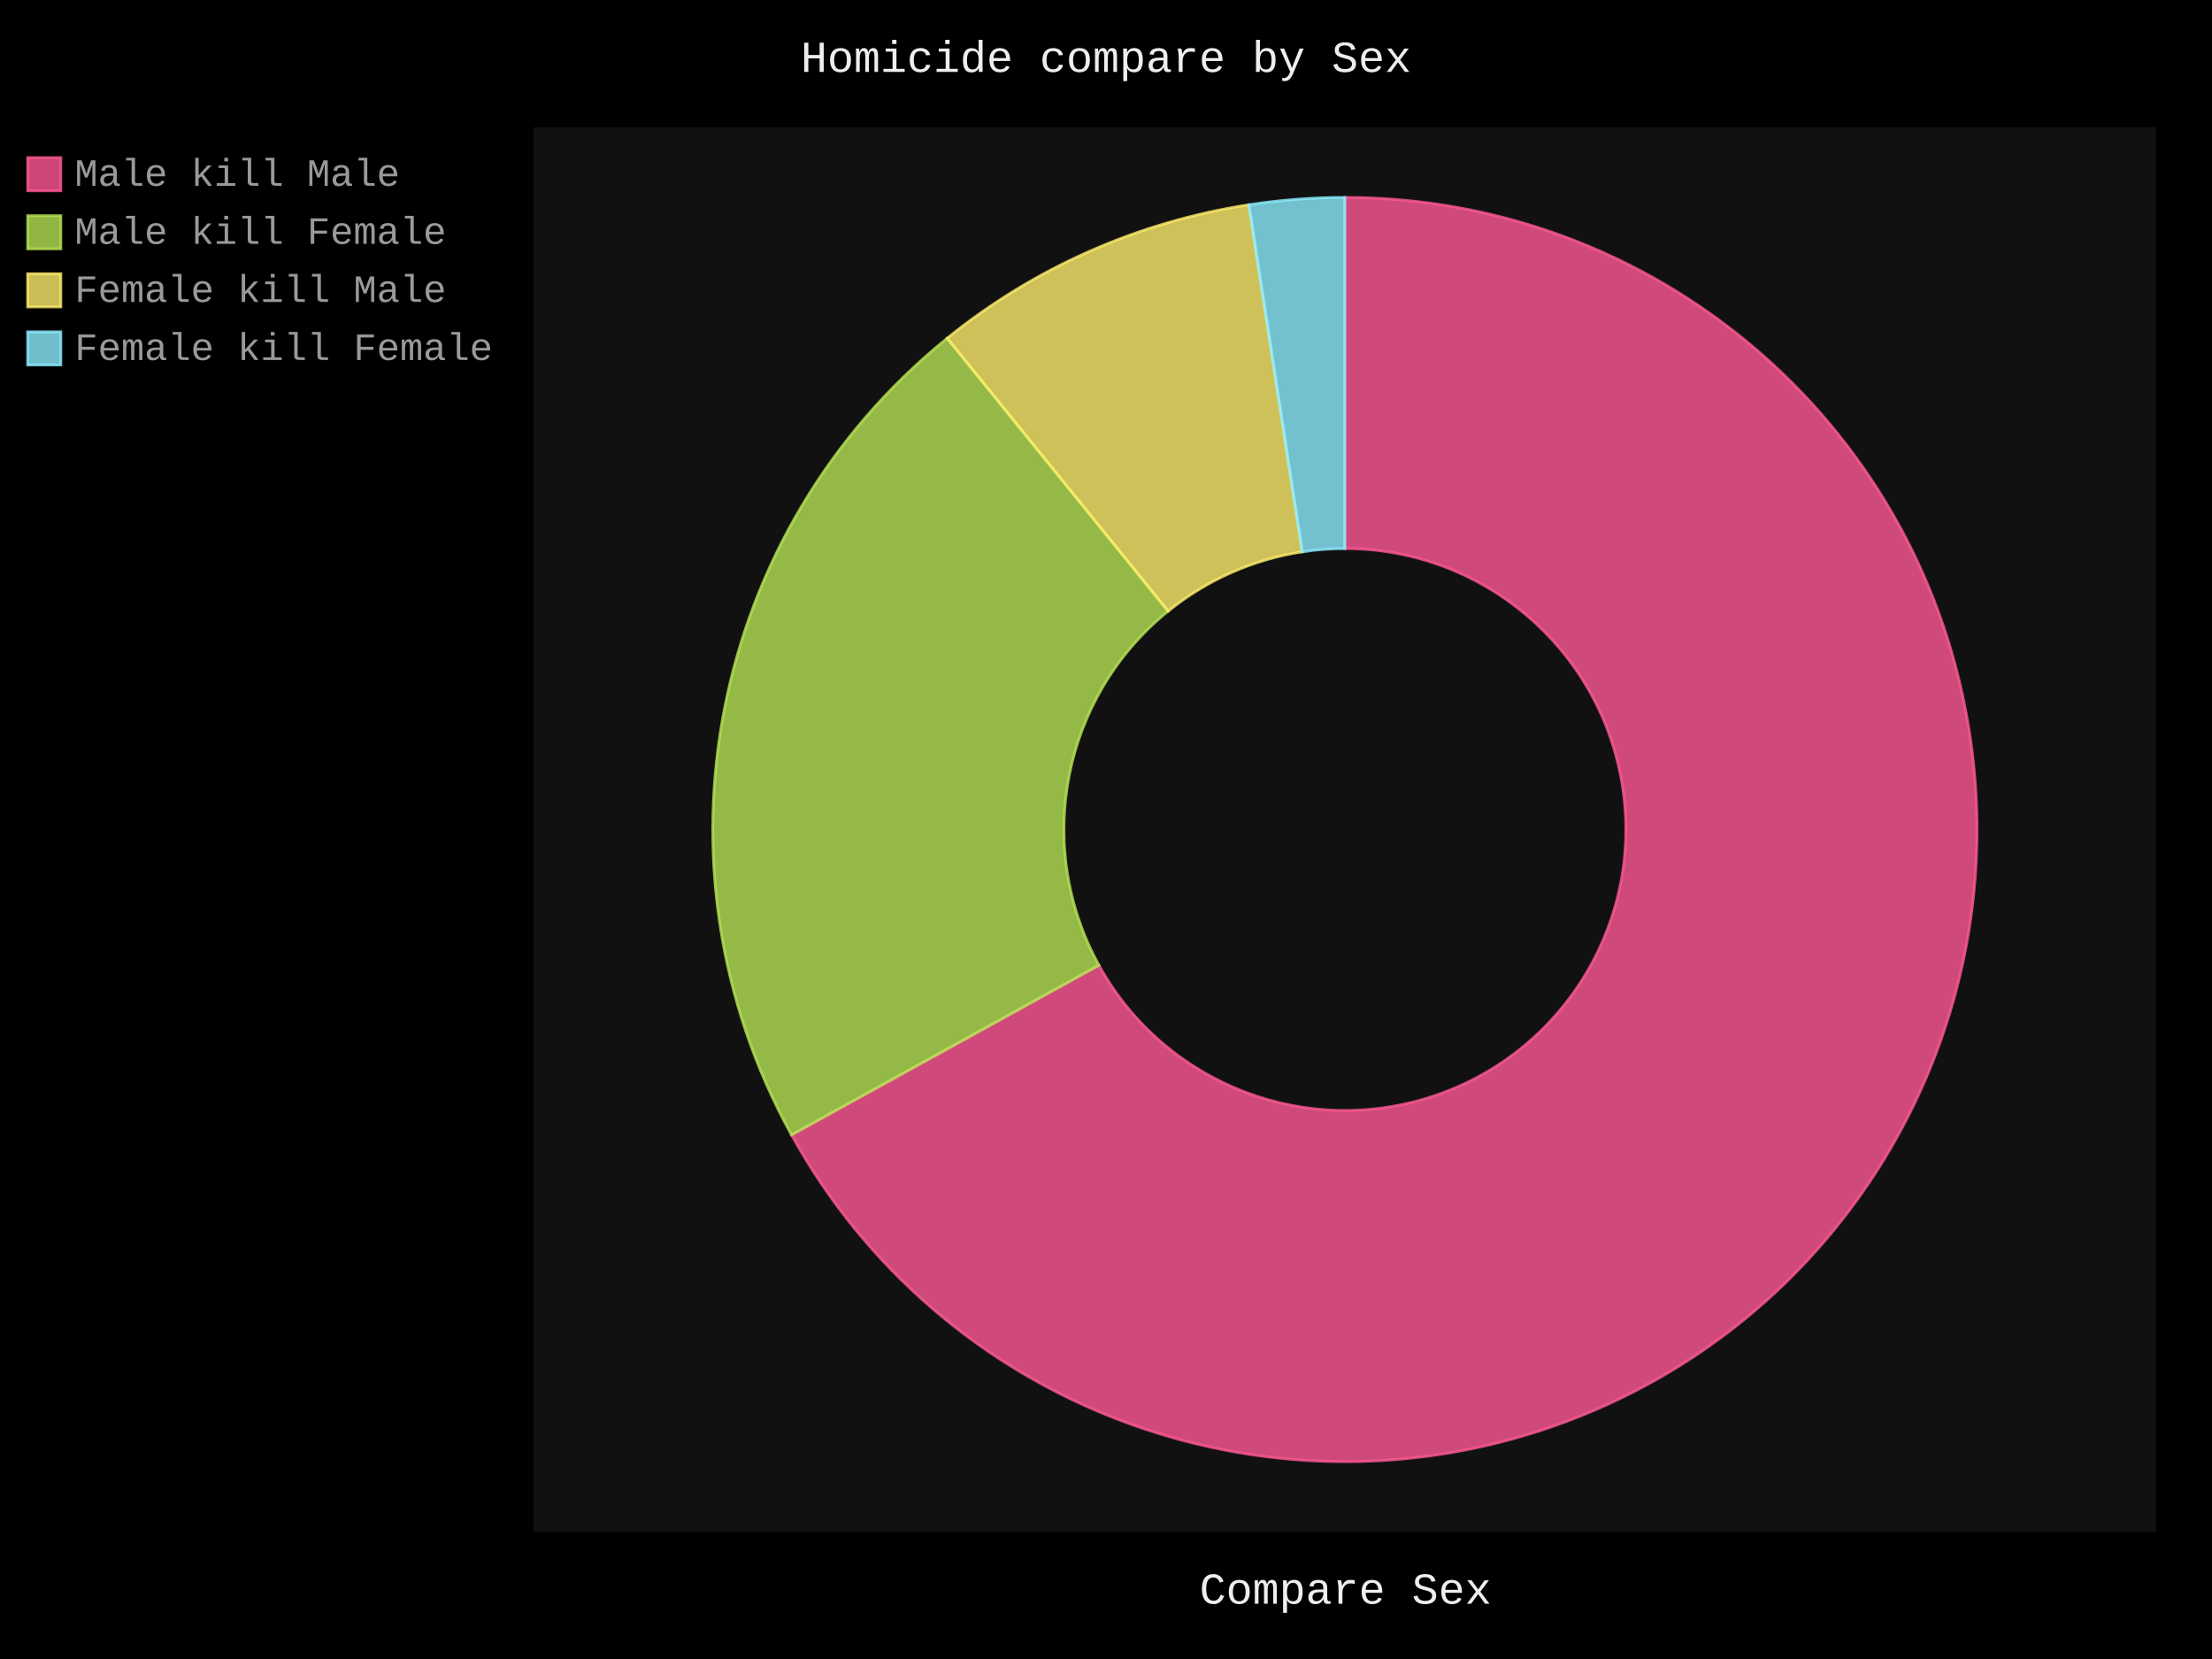
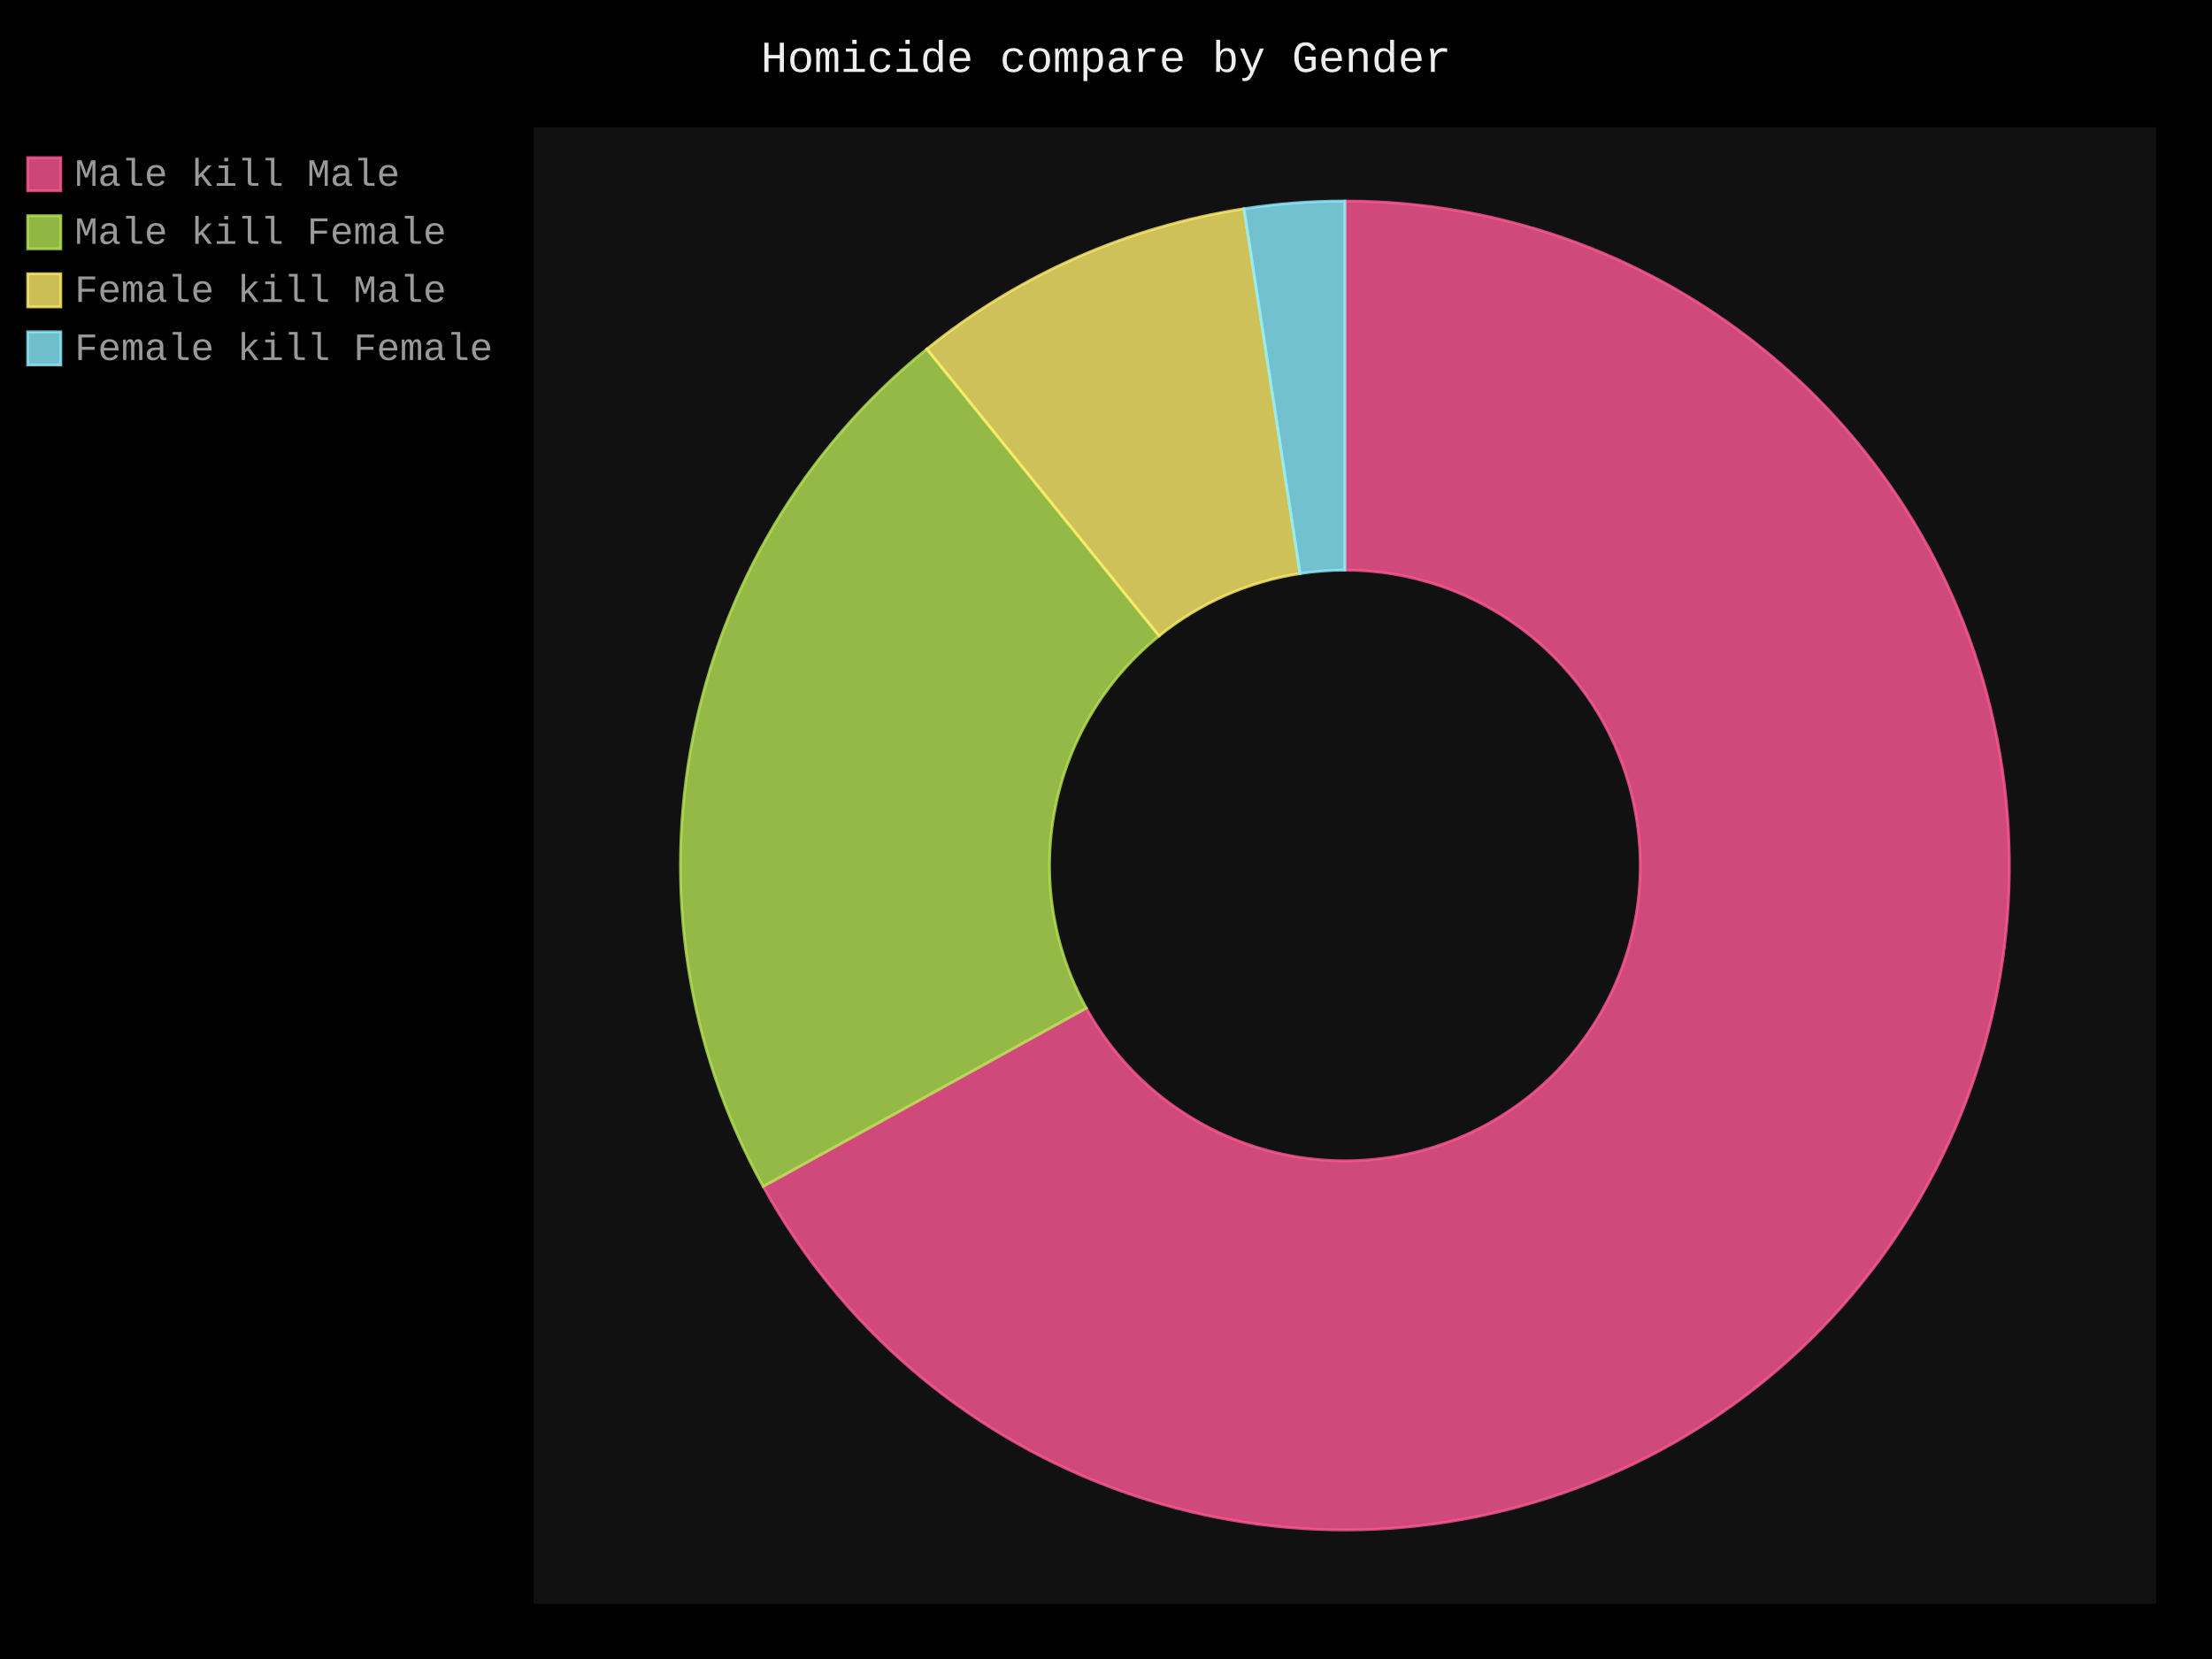
- <svg xmlns="http://www.w3.org/2000/svg" class="pygal-chart" id="chart-17430d75-c012-4176-abcd-f499906c92c1" viewBox="0 0 800 600">
+ <svg xmlns="http://www.w3.org/2000/svg" class="pygal-chart" id="chart-97ebe57b-9055-49e7-be8f-6ccc7b9e326b" viewBox="0 0 800 600">
  <defs>
-     <style type="text/css">#chart-17430d75-c012-4176-abcd-f499906c92c1{-webkit-user-select:none;-webkit-font-smoothing:antialiased;font-family:Consolas,"Liberation Mono",Menlo,Courier,monospace}#chart-17430d75-c012-4176-abcd-f499906c92c1 .title{font-family:Consolas,"Liberation Mono",Menlo,Courier,monospace;font-size:16px}#chart-17430d75-c012-4176-abcd-f499906c92c1 .legends .legend text{font-family:Consolas,"Liberation Mono",Menlo,Courier,monospace;font-size:14px}#chart-17430d75-c012-4176-abcd-f499906c92c1 .axis text{font-family:Consolas,"Liberation Mono",Menlo,Courier,monospace;font-size:10px}#chart-17430d75-c012-4176-abcd-f499906c92c1 .axis text.major{font-family:Consolas,"Liberation Mono",Menlo,Courier,monospace;font-size:10px}#chart-17430d75-c012-4176-abcd-f499906c92c1 .text-overlay text.value{font-family:Consolas,"Liberation Mono",Menlo,Courier,monospace;font-size:16px}#chart-17430d75-c012-4176-abcd-f499906c92c1 .text-overlay text.label{font-family:Consolas,"Liberation Mono",Menlo,Courier,monospace;font-size:10px}#chart-17430d75-c012-4176-abcd-f499906c92c1 .tooltip{font-family:Consolas,"Liberation Mono",Menlo,Courier,monospace;font-size:14px}#chart-17430d75-c012-4176-abcd-f499906c92c1 text.no_data{font-family:Consolas,"Liberation Mono",Menlo,Courier,monospace;font-size:64px}
- #chart-17430d75-c012-4176-abcd-f499906c92c1{background-color:black}#chart-17430d75-c012-4176-abcd-f499906c92c1 path,#chart-17430d75-c012-4176-abcd-f499906c92c1 line,#chart-17430d75-c012-4176-abcd-f499906c92c1 rect,#chart-17430d75-c012-4176-abcd-f499906c92c1 circle{-webkit-transition:250ms;-moz-transition:250ms;transition:250ms}#chart-17430d75-c012-4176-abcd-f499906c92c1 .graph &gt; .background{fill:black}#chart-17430d75-c012-4176-abcd-f499906c92c1 .plot &gt; .background{fill:#111}#chart-17430d75-c012-4176-abcd-f499906c92c1 .graph{fill:#999}#chart-17430d75-c012-4176-abcd-f499906c92c1 text.no_data{fill:#eee}#chart-17430d75-c012-4176-abcd-f499906c92c1 .title{fill:#eee}#chart-17430d75-c012-4176-abcd-f499906c92c1 .legends .legend text{fill:#999}#chart-17430d75-c012-4176-abcd-f499906c92c1 .legends .legend:hover text{fill:#eee}#chart-17430d75-c012-4176-abcd-f499906c92c1 .axis .line{stroke:#eee}#chart-17430d75-c012-4176-abcd-f499906c92c1 .axis .guide.line{stroke:#555}#chart-17430d75-c012-4176-abcd-f499906c92c1 .axis .major.line{stroke:#999}#chart-17430d75-c012-4176-abcd-f499906c92c1 .axis text.major{fill:#eee}#chart-17430d75-c012-4176-abcd-f499906c92c1 .axis.y .guides:hover .guide.line,#chart-17430d75-c012-4176-abcd-f499906c92c1 .line-graph .axis.x .guides:hover .guide.line,#chart-17430d75-c012-4176-abcd-f499906c92c1 .stackedline-graph .axis.x .guides:hover .guide.line,#chart-17430d75-c012-4176-abcd-f499906c92c1 .xy-graph .axis.x .guides:hover .guide.line{stroke:#eee}#chart-17430d75-c012-4176-abcd-f499906c92c1 .axis .guides:hover text{fill:#eee}#chart-17430d75-c012-4176-abcd-f499906c92c1 .reactive{fill-opacity:.8;stroke-opacity:.8}#chart-17430d75-c012-4176-abcd-f499906c92c1 .ci{stroke:#999}#chart-17430d75-c012-4176-abcd-f499906c92c1 .reactive.active,#chart-17430d75-c012-4176-abcd-f499906c92c1 .active .reactive{fill-opacity:.4;stroke-opacity:.9;stroke-width:4}#chart-17430d75-c012-4176-abcd-f499906c92c1 .ci .reactive.active{stroke-width:1.5}#chart-17430d75-c012-4176-abcd-f499906c92c1 .series text{fill:#eee}#chart-17430d75-c012-4176-abcd-f499906c92c1 .tooltip rect{fill:#111;stroke:#eee;-webkit-transition:opacity 250ms;-moz-transition:opacity 250ms;transition:opacity 250ms}#chart-17430d75-c012-4176-abcd-f499906c92c1 .tooltip .label{fill:#999}#chart-17430d75-c012-4176-abcd-f499906c92c1 .tooltip .label{fill:#999}#chart-17430d75-c012-4176-abcd-f499906c92c1 .tooltip .legend{font-size:.8em;fill:#555}#chart-17430d75-c012-4176-abcd-f499906c92c1 .tooltip .x_label{font-size:.6em;fill:#eee}#chart-17430d75-c012-4176-abcd-f499906c92c1 .tooltip .xlink{font-size:.5em;text-decoration:underline}#chart-17430d75-c012-4176-abcd-f499906c92c1 .tooltip .value{font-size:1.5em}#chart-17430d75-c012-4176-abcd-f499906c92c1 .bound{font-size:.5em}#chart-17430d75-c012-4176-abcd-f499906c92c1 .max-value{font-size:.75em;fill:#555}#chart-17430d75-c012-4176-abcd-f499906c92c1 .map-element{fill:#111;stroke:#555 !important}#chart-17430d75-c012-4176-abcd-f499906c92c1 .map-element .reactive{fill-opacity:inherit;stroke-opacity:inherit}#chart-17430d75-c012-4176-abcd-f499906c92c1 .color-0,#chart-17430d75-c012-4176-abcd-f499906c92c1 .color-0 a:visited{stroke:#ff5995;fill:#ff5995}#chart-17430d75-c012-4176-abcd-f499906c92c1 .color-1,#chart-17430d75-c012-4176-abcd-f499906c92c1 .color-1 a:visited{stroke:#b6e354;fill:#b6e354}#chart-17430d75-c012-4176-abcd-f499906c92c1 .color-2,#chart-17430d75-c012-4176-abcd-f499906c92c1 .color-2 a:visited{stroke:#feed6c;fill:#feed6c}#chart-17430d75-c012-4176-abcd-f499906c92c1 .color-3,#chart-17430d75-c012-4176-abcd-f499906c92c1 .color-3 a:visited{stroke:#8cedff;fill:#8cedff}#chart-17430d75-c012-4176-abcd-f499906c92c1 .text-overlay .color-0 text{fill:black}#chart-17430d75-c012-4176-abcd-f499906c92c1 .text-overlay .color-1 text{fill:black}#chart-17430d75-c012-4176-abcd-f499906c92c1 .text-overlay .color-2 text{fill:black}#chart-17430d75-c012-4176-abcd-f499906c92c1 .text-overlay .color-3 text{fill:black}
- #chart-17430d75-c012-4176-abcd-f499906c92c1 text.no_data{text-anchor:middle}#chart-17430d75-c012-4176-abcd-f499906c92c1 .guide.line{fill:none}#chart-17430d75-c012-4176-abcd-f499906c92c1 .centered{text-anchor:middle}#chart-17430d75-c012-4176-abcd-f499906c92c1 .title{text-anchor:middle}#chart-17430d75-c012-4176-abcd-f499906c92c1 .legends .legend text{fill-opacity:1}#chart-17430d75-c012-4176-abcd-f499906c92c1 .axis.x text{text-anchor:middle}#chart-17430d75-c012-4176-abcd-f499906c92c1 .axis.x:not(.web) text[transform]{text-anchor:start}#chart-17430d75-c012-4176-abcd-f499906c92c1 .axis.x:not(.web) text[transform].backwards{text-anchor:end}#chart-17430d75-c012-4176-abcd-f499906c92c1 .axis.y text{text-anchor:end}#chart-17430d75-c012-4176-abcd-f499906c92c1 .axis.y text[transform].backwards{text-anchor:start}#chart-17430d75-c012-4176-abcd-f499906c92c1 .axis.y2 text{text-anchor:start}#chart-17430d75-c012-4176-abcd-f499906c92c1 .axis.y2 text[transform].backwards{text-anchor:end}#chart-17430d75-c012-4176-abcd-f499906c92c1 .axis .guide.line{stroke-dasharray:4,4}#chart-17430d75-c012-4176-abcd-f499906c92c1 .axis .major.guide.line{stroke-dasharray:6,6}#chart-17430d75-c012-4176-abcd-f499906c92c1 .horizontal .axis.y .guide.line,#chart-17430d75-c012-4176-abcd-f499906c92c1 .horizontal .axis.y2 .guide.line,#chart-17430d75-c012-4176-abcd-f499906c92c1 .vertical .axis.x .guide.line{opacity:0}#chart-17430d75-c012-4176-abcd-f499906c92c1 .horizontal .axis.always_show .guide.line,#chart-17430d75-c012-4176-abcd-f499906c92c1 .vertical .axis.always_show .guide.line{opacity:1 !important}#chart-17430d75-c012-4176-abcd-f499906c92c1 .axis.y .guides:hover .guide.line,#chart-17430d75-c012-4176-abcd-f499906c92c1 .axis.y2 .guides:hover .guide.line,#chart-17430d75-c012-4176-abcd-f499906c92c1 .axis.x .guides:hover .guide.line{opacity:1}#chart-17430d75-c012-4176-abcd-f499906c92c1 .axis .guides:hover text{opacity:1}#chart-17430d75-c012-4176-abcd-f499906c92c1 .nofill{fill:none}#chart-17430d75-c012-4176-abcd-f499906c92c1 .subtle-fill{fill-opacity:.2}#chart-17430d75-c012-4176-abcd-f499906c92c1 .dot{stroke-width:1px;fill-opacity:1}#chart-17430d75-c012-4176-abcd-f499906c92c1 .dot.active{stroke-width:5px}#chart-17430d75-c012-4176-abcd-f499906c92c1 .dot.negative{fill:transparent}#chart-17430d75-c012-4176-abcd-f499906c92c1 text,#chart-17430d75-c012-4176-abcd-f499906c92c1 tspan{stroke:none !important}#chart-17430d75-c012-4176-abcd-f499906c92c1 .series text.active{opacity:1}#chart-17430d75-c012-4176-abcd-f499906c92c1 .tooltip rect{fill-opacity:.95;stroke-width:.5}#chart-17430d75-c012-4176-abcd-f499906c92c1 .tooltip text{fill-opacity:1}#chart-17430d75-c012-4176-abcd-f499906c92c1 .showable{visibility:hidden}#chart-17430d75-c012-4176-abcd-f499906c92c1 .showable.shown{visibility:visible}#chart-17430d75-c012-4176-abcd-f499906c92c1 .gauge-background{fill:rgba(229,229,229,1);stroke:none}#chart-17430d75-c012-4176-abcd-f499906c92c1 .bg-lines{stroke:black;stroke-width:2px}</style>
+     <style type="text/css">#chart-97ebe57b-9055-49e7-be8f-6ccc7b9e326b{-webkit-user-select:none;-webkit-font-smoothing:antialiased;font-family:Consolas,"Liberation Mono",Menlo,Courier,monospace}#chart-97ebe57b-9055-49e7-be8f-6ccc7b9e326b .title{font-family:Consolas,"Liberation Mono",Menlo,Courier,monospace;font-size:16px}#chart-97ebe57b-9055-49e7-be8f-6ccc7b9e326b .legends .legend text{font-family:Consolas,"Liberation Mono",Menlo,Courier,monospace;font-size:14px}#chart-97ebe57b-9055-49e7-be8f-6ccc7b9e326b .axis text{font-family:Consolas,"Liberation Mono",Menlo,Courier,monospace;font-size:10px}#chart-97ebe57b-9055-49e7-be8f-6ccc7b9e326b .axis text.major{font-family:Consolas,"Liberation Mono",Menlo,Courier,monospace;font-size:10px}#chart-97ebe57b-9055-49e7-be8f-6ccc7b9e326b .text-overlay text.value{font-family:Consolas,"Liberation Mono",Menlo,Courier,monospace;font-size:16px}#chart-97ebe57b-9055-49e7-be8f-6ccc7b9e326b .text-overlay text.label{font-family:Consolas,"Liberation Mono",Menlo,Courier,monospace;font-size:10px}#chart-97ebe57b-9055-49e7-be8f-6ccc7b9e326b .tooltip{font-family:Consolas,"Liberation Mono",Menlo,Courier,monospace;font-size:14px}#chart-97ebe57b-9055-49e7-be8f-6ccc7b9e326b text.no_data{font-family:Consolas,"Liberation Mono",Menlo,Courier,monospace;font-size:64px}
+ #chart-97ebe57b-9055-49e7-be8f-6ccc7b9e326b{background-color:black}#chart-97ebe57b-9055-49e7-be8f-6ccc7b9e326b path,#chart-97ebe57b-9055-49e7-be8f-6ccc7b9e326b line,#chart-97ebe57b-9055-49e7-be8f-6ccc7b9e326b rect,#chart-97ebe57b-9055-49e7-be8f-6ccc7b9e326b circle{-webkit-transition:250ms;-moz-transition:250ms;transition:250ms}#chart-97ebe57b-9055-49e7-be8f-6ccc7b9e326b .graph &gt; .background{fill:black}#chart-97ebe57b-9055-49e7-be8f-6ccc7b9e326b .plot &gt; .background{fill:#111}#chart-97ebe57b-9055-49e7-be8f-6ccc7b9e326b .graph{fill:#999}#chart-97ebe57b-9055-49e7-be8f-6ccc7b9e326b text.no_data{fill:#eee}#chart-97ebe57b-9055-49e7-be8f-6ccc7b9e326b .title{fill:#eee}#chart-97ebe57b-9055-49e7-be8f-6ccc7b9e326b .legends .legend text{fill:#999}#chart-97ebe57b-9055-49e7-be8f-6ccc7b9e326b .legends .legend:hover text{fill:#eee}#chart-97ebe57b-9055-49e7-be8f-6ccc7b9e326b .axis .line{stroke:#eee}#chart-97ebe57b-9055-49e7-be8f-6ccc7b9e326b .axis .guide.line{stroke:#555}#chart-97ebe57b-9055-49e7-be8f-6ccc7b9e326b .axis .major.line{stroke:#999}#chart-97ebe57b-9055-49e7-be8f-6ccc7b9e326b .axis text.major{fill:#eee}#chart-97ebe57b-9055-49e7-be8f-6ccc7b9e326b .axis.y .guides:hover .guide.line,#chart-97ebe57b-9055-49e7-be8f-6ccc7b9e326b .line-graph .axis.x .guides:hover .guide.line,#chart-97ebe57b-9055-49e7-be8f-6ccc7b9e326b .stackedline-graph .axis.x .guides:hover .guide.line,#chart-97ebe57b-9055-49e7-be8f-6ccc7b9e326b .xy-graph .axis.x .guides:hover .guide.line{stroke:#eee}#chart-97ebe57b-9055-49e7-be8f-6ccc7b9e326b .axis .guides:hover text{fill:#eee}#chart-97ebe57b-9055-49e7-be8f-6ccc7b9e326b .reactive{fill-opacity:.8;stroke-opacity:.8}#chart-97ebe57b-9055-49e7-be8f-6ccc7b9e326b .ci{stroke:#999}#chart-97ebe57b-9055-49e7-be8f-6ccc7b9e326b .reactive.active,#chart-97ebe57b-9055-49e7-be8f-6ccc7b9e326b .active .reactive{fill-opacity:.4;stroke-opacity:.9;stroke-width:4}#chart-97ebe57b-9055-49e7-be8f-6ccc7b9e326b .ci .reactive.active{stroke-width:1.5}#chart-97ebe57b-9055-49e7-be8f-6ccc7b9e326b .series text{fill:#eee}#chart-97ebe57b-9055-49e7-be8f-6ccc7b9e326b .tooltip rect{fill:#111;stroke:#eee;-webkit-transition:opacity 250ms;-moz-transition:opacity 250ms;transition:opacity 250ms}#chart-97ebe57b-9055-49e7-be8f-6ccc7b9e326b .tooltip .label{fill:#999}#chart-97ebe57b-9055-49e7-be8f-6ccc7b9e326b .tooltip .label{fill:#999}#chart-97ebe57b-9055-49e7-be8f-6ccc7b9e326b .tooltip .legend{font-size:.8em;fill:#555}#chart-97ebe57b-9055-49e7-be8f-6ccc7b9e326b .tooltip .x_label{font-size:.6em;fill:#eee}#chart-97ebe57b-9055-49e7-be8f-6ccc7b9e326b .tooltip .xlink{font-size:.5em;text-decoration:underline}#chart-97ebe57b-9055-49e7-be8f-6ccc7b9e326b .tooltip .value{font-size:1.5em}#chart-97ebe57b-9055-49e7-be8f-6ccc7b9e326b .bound{font-size:.5em}#chart-97ebe57b-9055-49e7-be8f-6ccc7b9e326b .max-value{font-size:.75em;fill:#555}#chart-97ebe57b-9055-49e7-be8f-6ccc7b9e326b .map-element{fill:#111;stroke:#555 !important}#chart-97ebe57b-9055-49e7-be8f-6ccc7b9e326b .map-element .reactive{fill-opacity:inherit;stroke-opacity:inherit}#chart-97ebe57b-9055-49e7-be8f-6ccc7b9e326b .color-0,#chart-97ebe57b-9055-49e7-be8f-6ccc7b9e326b .color-0 a:visited{stroke:#ff5995;fill:#ff5995}#chart-97ebe57b-9055-49e7-be8f-6ccc7b9e326b .color-1,#chart-97ebe57b-9055-49e7-be8f-6ccc7b9e326b .color-1 a:visited{stroke:#b6e354;fill:#b6e354}#chart-97ebe57b-9055-49e7-be8f-6ccc7b9e326b .color-2,#chart-97ebe57b-9055-49e7-be8f-6ccc7b9e326b .color-2 a:visited{stroke:#feed6c;fill:#feed6c}#chart-97ebe57b-9055-49e7-be8f-6ccc7b9e326b .color-3,#chart-97ebe57b-9055-49e7-be8f-6ccc7b9e326b .color-3 a:visited{stroke:#8cedff;fill:#8cedff}#chart-97ebe57b-9055-49e7-be8f-6ccc7b9e326b .text-overlay .color-0 text{fill:black}#chart-97ebe57b-9055-49e7-be8f-6ccc7b9e326b .text-overlay .color-1 text{fill:black}#chart-97ebe57b-9055-49e7-be8f-6ccc7b9e326b .text-overlay .color-2 text{fill:black}#chart-97ebe57b-9055-49e7-be8f-6ccc7b9e326b .text-overlay .color-3 text{fill:black}
+ #chart-97ebe57b-9055-49e7-be8f-6ccc7b9e326b text.no_data{text-anchor:middle}#chart-97ebe57b-9055-49e7-be8f-6ccc7b9e326b .guide.line{fill:none}#chart-97ebe57b-9055-49e7-be8f-6ccc7b9e326b .centered{text-anchor:middle}#chart-97ebe57b-9055-49e7-be8f-6ccc7b9e326b .title{text-anchor:middle}#chart-97ebe57b-9055-49e7-be8f-6ccc7b9e326b .legends .legend text{fill-opacity:1}#chart-97ebe57b-9055-49e7-be8f-6ccc7b9e326b .axis.x text{text-anchor:middle}#chart-97ebe57b-9055-49e7-be8f-6ccc7b9e326b .axis.x:not(.web) text[transform]{text-anchor:start}#chart-97ebe57b-9055-49e7-be8f-6ccc7b9e326b .axis.x:not(.web) text[transform].backwards{text-anchor:end}#chart-97ebe57b-9055-49e7-be8f-6ccc7b9e326b .axis.y text{text-anchor:end}#chart-97ebe57b-9055-49e7-be8f-6ccc7b9e326b .axis.y text[transform].backwards{text-anchor:start}#chart-97ebe57b-9055-49e7-be8f-6ccc7b9e326b .axis.y2 text{text-anchor:start}#chart-97ebe57b-9055-49e7-be8f-6ccc7b9e326b .axis.y2 text[transform].backwards{text-anchor:end}#chart-97ebe57b-9055-49e7-be8f-6ccc7b9e326b .axis .guide.line{stroke-dasharray:4,4}#chart-97ebe57b-9055-49e7-be8f-6ccc7b9e326b .axis .major.guide.line{stroke-dasharray:6,6}#chart-97ebe57b-9055-49e7-be8f-6ccc7b9e326b .horizontal .axis.y .guide.line,#chart-97ebe57b-9055-49e7-be8f-6ccc7b9e326b .horizontal .axis.y2 .guide.line,#chart-97ebe57b-9055-49e7-be8f-6ccc7b9e326b .vertical .axis.x .guide.line{opacity:0}#chart-97ebe57b-9055-49e7-be8f-6ccc7b9e326b .horizontal .axis.always_show .guide.line,#chart-97ebe57b-9055-49e7-be8f-6ccc7b9e326b .vertical .axis.always_show .guide.line{opacity:1 !important}#chart-97ebe57b-9055-49e7-be8f-6ccc7b9e326b .axis.y .guides:hover .guide.line,#chart-97ebe57b-9055-49e7-be8f-6ccc7b9e326b .axis.y2 .guides:hover .guide.line,#chart-97ebe57b-9055-49e7-be8f-6ccc7b9e326b .axis.x .guides:hover .guide.line{opacity:1}#chart-97ebe57b-9055-49e7-be8f-6ccc7b9e326b .axis .guides:hover text{opacity:1}#chart-97ebe57b-9055-49e7-be8f-6ccc7b9e326b .nofill{fill:none}#chart-97ebe57b-9055-49e7-be8f-6ccc7b9e326b .subtle-fill{fill-opacity:.2}#chart-97ebe57b-9055-49e7-be8f-6ccc7b9e326b .dot{stroke-width:1px;fill-opacity:1}#chart-97ebe57b-9055-49e7-be8f-6ccc7b9e326b .dot.active{stroke-width:5px}#chart-97ebe57b-9055-49e7-be8f-6ccc7b9e326b .dot.negative{fill:transparent}#chart-97ebe57b-9055-49e7-be8f-6ccc7b9e326b text,#chart-97ebe57b-9055-49e7-be8f-6ccc7b9e326b tspan{stroke:none !important}#chart-97ebe57b-9055-49e7-be8f-6ccc7b9e326b .series text.active{opacity:1}#chart-97ebe57b-9055-49e7-be8f-6ccc7b9e326b .tooltip rect{fill-opacity:.95;stroke-width:.5}#chart-97ebe57b-9055-49e7-be8f-6ccc7b9e326b .tooltip text{fill-opacity:1}#chart-97ebe57b-9055-49e7-be8f-6ccc7b9e326b .showable{visibility:hidden}#chart-97ebe57b-9055-49e7-be8f-6ccc7b9e326b .showable.shown{visibility:visible}#chart-97ebe57b-9055-49e7-be8f-6ccc7b9e326b .gauge-background{fill:rgba(229,229,229,1);stroke:none}#chart-97ebe57b-9055-49e7-be8f-6ccc7b9e326b .bg-lines{stroke:black;stroke-width:2px}</style>
  </defs>
  <g class="graph pie-graph vertical">
    <rect class="background" height="600" width="800" x="0" y="0" />
    <g class="plot" transform="translate(193, 46)">
-       <rect class="background" height="508" width="586.8" x="0" y="0" />
+       <rect class="background" height="534" width="586.8" x="0" y="0" />
      <g class="series serie-0 color-0">
        <g class="slices">
          <g class="slice">
-             <path class="slice reactive tooltip-trigger" d="M293.4 25.4 A228.6 228.6 0 1 1 93.26 364.463 L204.449 303.095 A101.6 101.6 0 1 0 293.4 152.4 z" />
+             <path class="slice reactive tooltip-trigger" d="M293.4 26.7 A240.3 240.3 0 1 1 83.017 383.116 L199.896 318.607 A106.8 106.8 0 1 0 293.4 160.2 z" />
          </g>
        </g>
      </g>
      <g class="series serie-1 color-1">
        <g class="slices">
          <g class="slice">
-             <path class="slice reactive tooltip-trigger" d="M93.26 364.463 A228.6 228.6 0 0 1 149.56 76.326 L229.471 175.034 A101.6 101.6 0 0 0 204.449 303.095 z" />
+             <path class="slice reactive tooltip-trigger" d="M83.017 383.116 A240.3 240.3 0 0 1 142.198 80.232 L226.199 183.992 A106.8 106.8 0 0 0 199.896 318.607 z" />
          </g>
        </g>
      </g>
      <g class="series serie-2 color-2">
        <g class="slices">
          <g class="slice">
-             <path class="slice reactive tooltip-trigger" d="M149.56 76.326 A228.6 228.6 0 0 1 258.669 28.054 L277.964 153.579 A101.6 101.6 0 0 0 229.471 175.034 z" />
+             <path class="slice reactive tooltip-trigger" d="M142.198 80.232 A240.3 240.3 0 0 1 256.891 29.49 L277.174 161.44 A106.8 106.8 0 0 0 226.199 183.992 z" />
          </g>
        </g>
      </g>
      <g class="series serie-3 color-3">
        <g class="slices">
          <g class="slice">
-             <path class="slice reactive tooltip-trigger" d="M258.669 28.054 A228.6 228.6 0 0 1 293.4 25.4 L293.4 152.4 A101.6 101.6 0 0 0 277.964 153.579 z" />
+             <path class="slice reactive tooltip-trigger" d="M256.891 29.49 A240.3 240.3 0 0 1 293.4 26.7 L293.4 160.2 A106.8 106.8 0 0 0 277.174 161.44 z" />
          </g>
        </g>
      </g>
    </g>
    <g class="titles">
-       <text class="title plot_title" x="400.0" y="26">Homicide compare by Sex</text>
-       <text class="title" x="486.6" y="580">Compare Sex</text>
+       <text class="title plot_title" x="400.0" y="26">Homicide compare by Gender</text>
    </g>
    <g class="plot overlay" transform="translate(193, 46)">
      <g class="series serie-0 color-0" />
      <g class="series serie-1 color-1" />
      <g class="series serie-2 color-2" />
      <g class="series serie-3 color-3" />
    </g>
    <g class="plot text-overlay" transform="translate(193, 46)">
      <g class="series serie-0 color-0" />
      <g class="series serie-1 color-1" />
      <g class="series serie-2 color-2" />
      <g class="series serie-3 color-3" />
    </g>
    <g class="plot tooltip-overlay" transform="translate(193, 46)">
      <g class="tooltip" style="opacity: 0" transform="translate(0 0)">
        <rect class="tooltip-box" height="0" rx="0" ry="0" width="0" />
        <g class="text" />
      </g>
    </g>
    <g class="legends" transform="translate(10, 56)">
      <g class="legend reactive activate-serie" id="activate-serie-0">
        <rect class="color-0 reactive" height="12" width="12" x="0.0" y="1.0" />
        <text x="17.0" y="11.2">Male kill Male</text>
      </g>
      <g class="legend reactive activate-serie" id="activate-serie-1">
        <rect class="color-1 reactive" height="12" width="12" x="0.0" y="22.0" />
        <text x="17.0" y="32.2">Male kill Female</text>
      </g>
      <g class="legend reactive activate-serie" id="activate-serie-2">
        <rect class="color-2 reactive" height="12" width="12" x="0.0" y="43.0" />
        <text x="17.0" y="53.2">Female kill Male</text>
      </g>
      <g class="legend reactive activate-serie" id="activate-serie-3">
        <rect class="color-3 reactive" height="12" width="12" x="0.0" y="64.0" />
        <text x="17.0" y="74.2">Female kill Female</text>
      </g>
    </g>
    <g class="legends" transform="translate(790, 56)" />
  </g>
</svg>
